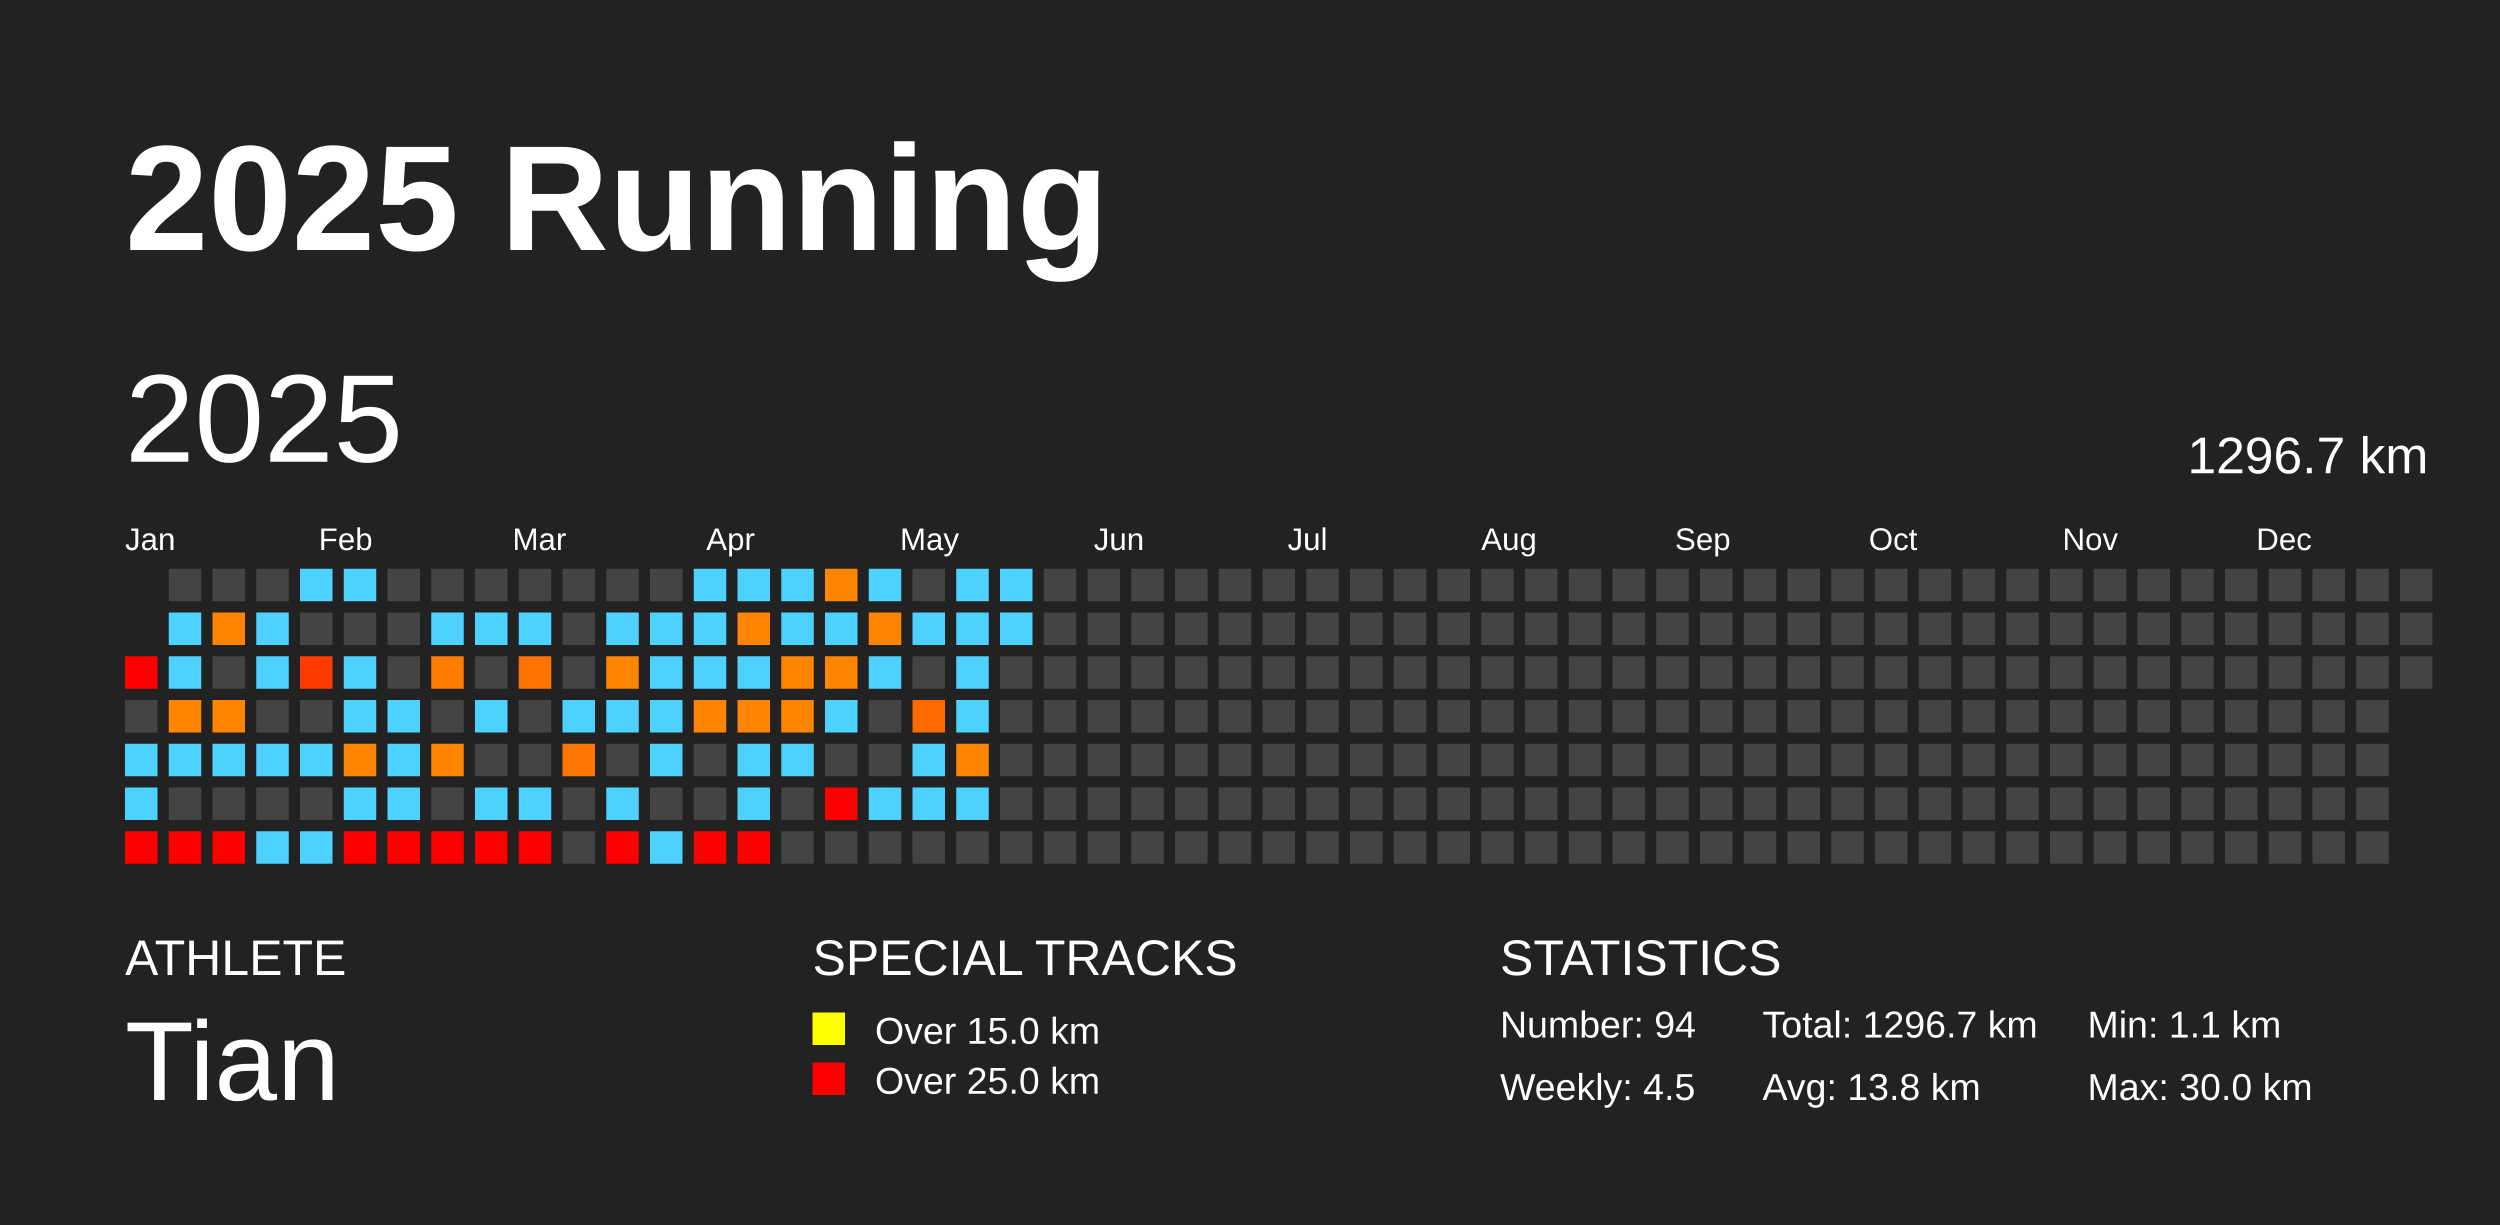
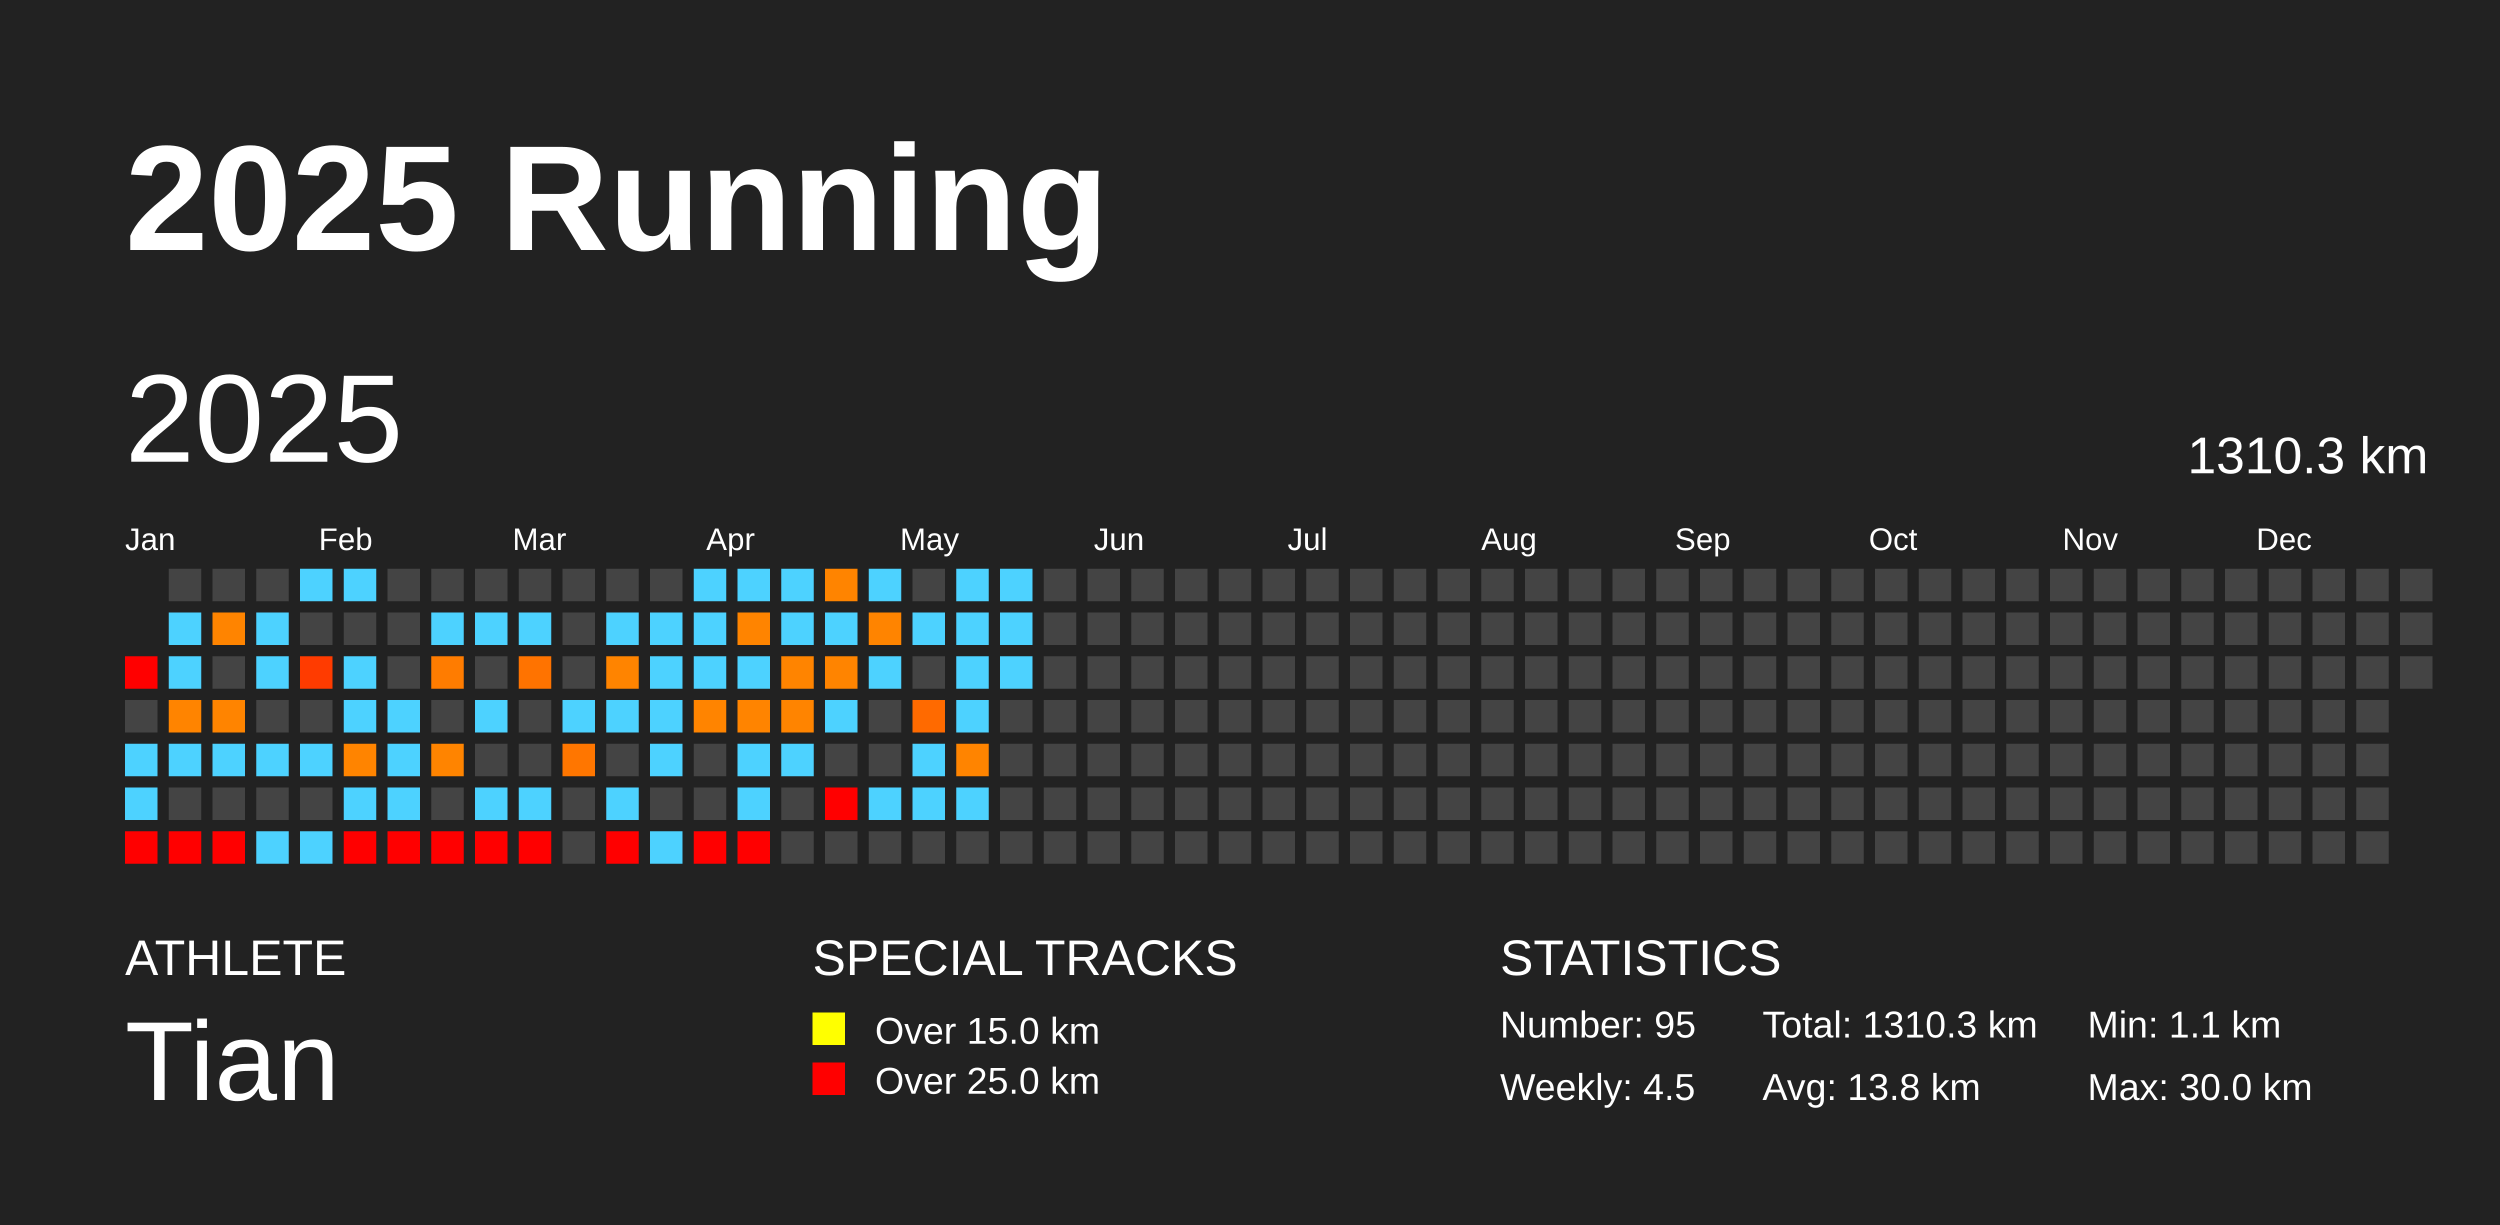
<svg xmlns="http://www.w3.org/2000/svg" baseProfile="full" height="98mm" version="1.1" viewBox="0,0,200,98" width="200mm">
  <defs />
  <rect fill="#222222" height="98" width="200" x="0" y="0" />
  <text fill="#FFFFFF" style="font-size:12px; font-family:Arial; font-weight:bold;" x="10" y="20">2025 Running</text>
  <text fill="#FFFFFF" style="font-size:4px; font-family:Arial" x="10" y="78">ATHLETE</text>
  <text fill="#FFFFFF" style="font-size:9px; font-family:Arial" x="10" y="88">Tian</text>
  <text fill="#FFFFFF" style="font-size:4px; font-family:Arial" x="65" y="78">SPECIAL TRACKS</text>
  <rect fill="yellow" height="2.6" width="2.6" x="65" y="81" />
  <text fill="#FFFFFF" style="font-size:3px; font-family:Arial" x="70" y="83.5">Over 15.0 km</text>
  <rect fill="red" height="2.6" width="2.6" x="65" y="85" />
  <text fill="#FFFFFF" style="font-size:3px; font-family:Arial" x="70" y="87.5">Over 25.0 km</text>
  <text fill="#FFFFFF" style="font-size:4px; font-family:Arial" x="120" y="78">STATISTICS</text>
-   <text fill="#FFFFFF" style="font-size:3px; font-family:Arial" x="120" y="83">Number: 94</text>
+   <text fill="#FFFFFF" style="font-size:3px; font-family:Arial" x="120" y="83">Number: 95</text>
  <text fill="#FFFFFF" style="font-size:3px; font-family:Arial" x="120" y="88">Weekly: 4.5</text>
-   <text fill="#FFFFFF" style="font-size:3px; font-family:Arial" x="141" y="83">Total: 1296.7 km</text>
+   <text fill="#FFFFFF" style="font-size:3px; font-family:Arial" x="141" y="83">Total: 1310.3 km</text>
  <text fill="#FFFFFF" style="font-size:3px; font-family:Arial" x="141" y="88">Avg: 13.8 km</text>
  <text fill="#FFFFFF" style="font-size:3px; font-family:Arial" x="167" y="83">Min: 1.1 km</text>
  <text fill="#FFFFFF" style="font-size:3px; font-family:Arial" x="167" y="88">Max: 30.0 km</text>
  <text dominant-baseline="hanging" fill="#FFFFFF" style="font-size:10.0px; font-family:Arial;" x="10" y="30">2025</text>
-   <text dominant-baseline="hanging" fill="#FFFFFF" style="font-size:4.125px; font-family:Arial;" x="175" y="35">1296.7 km</text>
+   <text dominant-baseline="hanging" fill="#FFFFFF" style="font-size:4.125px; font-family:Arial;" x="175" y="35">1310.3 km</text>
  <text fill="#FFFFFF" style="font-size:2.5px; font-family:Arial" x="10.0" y="44">Jan</text>
  <text fill="#FFFFFF" style="font-size:2.5px; font-family:Arial" x="25.5" y="44">Feb</text>
  <text fill="#FFFFFF" style="font-size:2.5px; font-family:Arial" x="41.0" y="44">Mar</text>
  <text fill="#FFFFFF" style="font-size:2.5px; font-family:Arial" x="56.5" y="44">Apr</text>
  <text fill="#FFFFFF" style="font-size:2.5px; font-family:Arial" x="72.0" y="44">May</text>
  <text fill="#FFFFFF" style="font-size:2.5px; font-family:Arial" x="87.5" y="44">Jun</text>
  <text fill="#FFFFFF" style="font-size:2.5px; font-family:Arial" x="103.0" y="44">Jul</text>
  <text fill="#FFFFFF" style="font-size:2.5px; font-family:Arial" x="118.5" y="44">Aug</text>
  <text fill="#FFFFFF" style="font-size:2.5px; font-family:Arial" x="134.0" y="44">Sep</text>
  <text fill="#FFFFFF" style="font-size:2.5px; font-family:Arial" x="149.5" y="44">Oct</text>
  <text fill="#FFFFFF" style="font-size:2.5px; font-family:Arial" x="165.0" y="44">Nov</text>
  <text fill="#FFFFFF" style="font-size:2.5px; font-family:Arial" x="180.5" y="44">Dec</text>
  <rect fill="red" height="2.6" width="2.6" x="10.0" y="52.5" />
  <rect fill="#444444" height="2.6" width="2.6" x="10.0" y="56.0" />
  <rect fill="#4dd2ff" height="2.6" width="2.6" x="10.0" y="59.5" />
  <rect fill="#4dd2ff" height="2.6" width="2.6" x="10.0" y="63.0" />
  <rect fill="red" height="2.6" width="2.6" x="10.0" y="66.5" />
  <rect fill="#444444" height="2.6" width="2.6" x="13.5" y="45.5" />
  <rect fill="#4dd2ff" height="2.6" width="2.6" x="13.5" y="49.0" />
  <rect fill="#4dd2ff" height="2.6" width="2.6" x="13.5" y="52.5" />
  <rect fill="#ff8400" height="2.6" width="2.6" x="13.5" y="56.0" />
  <rect fill="#4dd2ff" height="2.6" width="2.6" x="13.5" y="59.5" />
  <rect fill="#444444" height="2.6" width="2.6" x="13.5" y="63.0" />
  <rect fill="red" height="2.6" width="2.6" x="13.5" y="66.5" />
  <rect fill="#444444" height="2.6" width="2.6" x="17.0" y="45.5" />
  <rect fill="#ff8400" height="2.6" width="2.6" x="17.0" y="49.0" />
  <rect fill="#444444" height="2.6" width="2.6" x="17.0" y="52.5" />
  <rect fill="#ff8400" height="2.6" width="2.6" x="17.0" y="56.0" />
  <rect fill="#4dd2ff" height="2.6" width="2.6" x="17.0" y="59.5" />
  <rect fill="#444444" height="2.6" width="2.6" x="17.0" y="63.0" />
  <rect fill="red" height="2.6" width="2.6" x="17.0" y="66.5" />
  <rect fill="#444444" height="2.6" width="2.6" x="20.5" y="45.5" />
  <rect fill="#4dd2ff" height="2.6" width="2.6" x="20.5" y="49.0" />
  <rect fill="#4dd2ff" height="2.6" width="2.6" x="20.5" y="52.5" />
  <rect fill="#444444" height="2.6" width="2.6" x="20.5" y="56.0" />
  <rect fill="#4dd2ff" height="2.6" width="2.6" x="20.5" y="59.5" />
  <rect fill="#444444" height="2.6" width="2.6" x="20.5" y="63.0" />
  <rect fill="#4dd2ff" height="2.6" width="2.6" x="20.5" y="66.5" />
  <rect fill="#4dd2ff" height="2.6" width="2.6" x="24.0" y="45.5" />
  <rect fill="#444444" height="2.6" width="2.6" x="24.0" y="49.0" />
  <rect fill="#ff3b00" height="2.6" width="2.6" x="24.0" y="52.5" />
  <rect fill="#444444" height="2.6" width="2.6" x="24.0" y="56.0" />
  <rect fill="#4dd2ff" height="2.6" width="2.6" x="24.0" y="59.5" />
  <rect fill="#444444" height="2.6" width="2.6" x="24.0" y="63.0" />
  <rect fill="#4dd2ff" height="2.6" width="2.6" x="24.0" y="66.5" />
  <rect fill="#4dd2ff" height="2.6" width="2.6" x="27.5" y="45.5" />
  <rect fill="#444444" height="2.6" width="2.6" x="27.5" y="49.0" />
  <rect fill="#4dd2ff" height="2.6" width="2.6" x="27.5" y="52.5" />
  <rect fill="#4dd2ff" height="2.6" width="2.6" x="27.5" y="56.0" />
  <rect fill="#ff8400" height="2.6" width="2.6" x="27.5" y="59.5" />
  <rect fill="#4dd2ff" height="2.6" width="2.6" x="27.5" y="63.0" />
  <rect fill="red" height="2.6" width="2.6" x="27.5" y="66.5" />
  <rect fill="#444444" height="2.6" width="2.6" x="31.0" y="45.5" />
  <rect fill="#444444" height="2.6" width="2.6" x="31.0" y="49.0" />
  <rect fill="#444444" height="2.6" width="2.6" x="31.0" y="52.5" />
  <rect fill="#4dd2ff" height="2.6" width="2.6" x="31.0" y="56.0" />
  <rect fill="#4dd2ff" height="2.6" width="2.6" x="31.0" y="59.5" />
  <rect fill="#4dd2ff" height="2.6" width="2.6" x="31.0" y="63.0" />
  <rect fill="red" height="2.6" width="2.6" x="31.0" y="66.5" />
  <rect fill="#444444" height="2.6" width="2.6" x="34.5" y="45.5" />
  <rect fill="#4dd2ff" height="2.6" width="2.6" x="34.5" y="49.0" />
  <rect fill="#ff7c00" height="2.6" width="2.6" x="34.5" y="52.5" />
  <rect fill="#444444" height="2.6" width="2.6" x="34.5" y="56.0" />
  <rect fill="#ff8400" height="2.6" width="2.6" x="34.5" y="59.5" />
  <rect fill="#444444" height="2.6" width="2.6" x="34.5" y="63.0" />
  <rect fill="red" height="2.6" width="2.6" x="34.5" y="66.5" />
  <rect fill="#444444" height="2.6" width="2.6" x="38.0" y="45.5" />
  <rect fill="#4dd2ff" height="2.6" width="2.6" x="38.0" y="49.0" />
  <rect fill="#444444" height="2.6" width="2.6" x="38.0" y="52.5" />
  <rect fill="#4dd2ff" height="2.6" width="2.6" x="38.0" y="56.0" />
  <rect fill="#444444" height="2.6" width="2.6" x="38.0" y="59.5" />
  <rect fill="#4dd2ff" height="2.6" width="2.6" x="38.0" y="63.0" />
  <rect fill="red" height="2.6" width="2.6" x="38.0" y="66.5" />
  <rect fill="#444444" height="2.6" width="2.6" x="41.5" y="45.5" />
  <rect fill="#4dd2ff" height="2.6" width="2.6" x="41.5" y="49.0" />
  <rect fill="#ff7300" height="2.6" width="2.6" x="41.5" y="52.5" />
  <rect fill="#444444" height="2.6" width="2.6" x="41.5" y="56.0" />
  <rect fill="#444444" height="2.6" width="2.6" x="41.5" y="59.5" />
  <rect fill="#4dd2ff" height="2.6" width="2.6" x="41.5" y="63.0" />
  <rect fill="red" height="2.6" width="2.6" x="41.5" y="66.5" />
  <rect fill="#444444" height="2.6" width="2.6" x="45.0" y="45.5" />
  <rect fill="#444444" height="2.6" width="2.6" x="45.0" y="49.0" />
  <rect fill="#444444" height="2.6" width="2.6" x="45.0" y="52.5" />
  <rect fill="#4dd2ff" height="2.6" width="2.6" x="45.0" y="56.0" />
  <rect fill="#ff7600" height="2.6" width="2.6" x="45.0" y="59.5" />
  <rect fill="#444444" height="2.6" width="2.6" x="45.0" y="63.0" />
  <rect fill="#444444" height="2.6" width="2.6" x="45.0" y="66.5" />
  <rect fill="#444444" height="2.6" width="2.6" x="48.5" y="45.5" />
  <rect fill="#4dd2ff" height="2.6" width="2.6" x="48.5" y="49.0" />
  <rect fill="#ff8400" height="2.6" width="2.6" x="48.5" y="52.5" />
  <rect fill="#4dd2ff" height="2.6" width="2.6" x="48.5" y="56.0" />
  <rect fill="#444444" height="2.6" width="2.6" x="48.5" y="59.5" />
  <rect fill="#4dd2ff" height="2.6" width="2.6" x="48.5" y="63.0" />
  <rect fill="red" height="2.6" width="2.6" x="48.5" y="66.5" />
  <rect fill="#444444" height="2.6" width="2.6" x="52.0" y="45.5" />
  <rect fill="#4dd2ff" height="2.6" width="2.6" x="52.0" y="49.0" />
  <rect fill="#4dd2ff" height="2.6" width="2.6" x="52.0" y="52.5" />
  <rect fill="#4dd2ff" height="2.6" width="2.6" x="52.0" y="56.0" />
  <rect fill="#4dd2ff" height="2.6" width="2.6" x="52.0" y="59.5" />
  <rect fill="#444444" height="2.6" width="2.6" x="52.0" y="63.0" />
  <rect fill="#4dd2ff" height="2.6" width="2.6" x="52.0" y="66.5" />
  <rect fill="#4dd2ff" height="2.6" width="2.6" x="55.5" y="45.5" />
  <rect fill="#4dd2ff" height="2.6" width="2.6" x="55.5" y="49.0" />
  <rect fill="#4dd2ff" height="2.6" width="2.6" x="55.5" y="52.5" />
  <rect fill="#ff8400" height="2.6" width="2.6" x="55.5" y="56.0" />
  <rect fill="#444444" height="2.6" width="2.6" x="55.5" y="59.5" />
  <rect fill="#444444" height="2.6" width="2.6" x="55.5" y="63.0" />
  <rect fill="red" height="2.6" width="2.6" x="55.5" y="66.5" />
  <rect fill="#4dd2ff" height="2.6" width="2.6" x="59.0" y="45.5" />
  <rect fill="#ff8400" height="2.6" width="2.6" x="59.0" y="49.0" />
  <rect fill="#4dd2ff" height="2.6" width="2.6" x="59.0" y="52.5" />
  <rect fill="#ff8400" height="2.6" width="2.6" x="59.0" y="56.0" />
  <rect fill="#4dd2ff" height="2.6" width="2.6" x="59.0" y="59.5" />
  <rect fill="#4dd2ff" height="2.6" width="2.6" x="59.0" y="63.0" />
  <rect fill="red" height="2.6" width="2.6" x="59.0" y="66.5" />
  <rect fill="#4dd2ff" height="2.6" width="2.6" x="62.5" y="45.5" />
  <rect fill="#4dd2ff" height="2.6" width="2.6" x="62.5" y="49.0" />
  <rect fill="#ff8400" height="2.6" width="2.6" x="62.5" y="52.5" />
  <rect fill="#ff8400" height="2.6" width="2.6" x="62.5" y="56.0" />
  <rect fill="#4dd2ff" height="2.6" width="2.6" x="62.5" y="59.5" />
  <rect fill="#444444" height="2.6" width="2.6" x="62.5" y="63.0" />
  <rect fill="#444444" height="2.6" width="2.6" x="62.5" y="66.5" />
  <rect fill="#ff8400" height="2.6" width="2.6" x="66.0" y="45.5" />
  <rect fill="#4dd2ff" height="2.6" width="2.6" x="66.0" y="49.0" />
  <rect fill="#ff8400" height="2.6" width="2.6" x="66.0" y="52.5" />
  <rect fill="#4dd2ff" height="2.6" width="2.6" x="66.0" y="56.0" />
  <rect fill="#444444" height="2.6" width="2.6" x="66.0" y="59.5" />
  <rect fill="red" height="2.6" width="2.6" x="66.0" y="63.0" />
  <rect fill="#444444" height="2.6" width="2.6" x="66.0" y="66.5" />
  <rect fill="#4dd2ff" height="2.6" width="2.6" x="69.5" y="45.5" />
  <rect fill="#ff8400" height="2.6" width="2.6" x="69.5" y="49.0" />
  <rect fill="#4dd2ff" height="2.6" width="2.6" x="69.5" y="52.5" />
  <rect fill="#444444" height="2.6" width="2.6" x="69.5" y="56.0" />
  <rect fill="#444444" height="2.6" width="2.6" x="69.5" y="59.5" />
  <rect fill="#4dd2ff" height="2.6" width="2.6" x="69.5" y="63.0" />
  <rect fill="#444444" height="2.6" width="2.6" x="69.5" y="66.5" />
  <rect fill="#444444" height="2.6" width="2.6" x="73.0" y="45.5" />
  <rect fill="#4dd2ff" height="2.6" width="2.6" x="73.0" y="49.0" />
  <rect fill="#444444" height="2.6" width="2.6" x="73.0" y="52.5" />
  <rect fill="#ff6a00" height="2.6" width="2.6" x="73.0" y="56.0" />
  <rect fill="#4dd2ff" height="2.6" width="2.6" x="73.0" y="59.5" />
  <rect fill="#4dd2ff" height="2.6" width="2.6" x="73.0" y="63.0" />
  <rect fill="#444444" height="2.6" width="2.6" x="73.0" y="66.5" />
  <rect fill="#4dd2ff" height="2.6" width="2.6" x="76.5" y="45.5" />
  <rect fill="#4dd2ff" height="2.6" width="2.6" x="76.5" y="49.0" />
  <rect fill="#4dd2ff" height="2.6" width="2.6" x="76.5" y="52.5" />
  <rect fill="#4dd2ff" height="2.6" width="2.6" x="76.5" y="56.0" />
  <rect fill="#ff8400" height="2.6" width="2.6" x="76.5" y="59.5" />
  <rect fill="#4dd2ff" height="2.6" width="2.6" x="76.5" y="63.0" />
  <rect fill="#444444" height="2.6" width="2.6" x="76.5" y="66.5" />
  <rect fill="#4dd2ff" height="2.6" width="2.6" x="80.0" y="45.5" />
  <rect fill="#4dd2ff" height="2.6" width="2.6" x="80.0" y="49.0" />
-   <rect fill="#444444" height="2.6" width="2.6" x="80.0" y="52.5" />
+   <rect fill="#4dd2ff" height="2.6" width="2.6" x="80.0" y="52.5" />
  <rect fill="#444444" height="2.6" width="2.6" x="80.0" y="56.0" />
  <rect fill="#444444" height="2.6" width="2.6" x="80.0" y="59.5" />
  <rect fill="#444444" height="2.6" width="2.6" x="80.0" y="63.0" />
  <rect fill="#444444" height="2.6" width="2.6" x="80.0" y="66.5" />
  <rect fill="#444444" height="2.6" width="2.6" x="83.5" y="45.5" />
  <rect fill="#444444" height="2.6" width="2.6" x="83.5" y="49.0" />
  <rect fill="#444444" height="2.6" width="2.6" x="83.5" y="52.5" />
  <rect fill="#444444" height="2.6" width="2.6" x="83.5" y="56.0" />
  <rect fill="#444444" height="2.6" width="2.6" x="83.5" y="59.5" />
  <rect fill="#444444" height="2.6" width="2.6" x="83.5" y="63.0" />
  <rect fill="#444444" height="2.6" width="2.6" x="83.5" y="66.5" />
  <rect fill="#444444" height="2.6" width="2.6" x="87.0" y="45.5" />
  <rect fill="#444444" height="2.6" width="2.6" x="87.0" y="49.0" />
  <rect fill="#444444" height="2.6" width="2.6" x="87.0" y="52.5" />
  <rect fill="#444444" height="2.6" width="2.6" x="87.0" y="56.0" />
  <rect fill="#444444" height="2.6" width="2.6" x="87.0" y="59.5" />
  <rect fill="#444444" height="2.6" width="2.6" x="87.0" y="63.0" />
  <rect fill="#444444" height="2.6" width="2.6" x="87.0" y="66.5" />
  <rect fill="#444444" height="2.6" width="2.6" x="90.5" y="45.5" />
  <rect fill="#444444" height="2.6" width="2.6" x="90.5" y="49.0" />
  <rect fill="#444444" height="2.6" width="2.6" x="90.5" y="52.5" />
  <rect fill="#444444" height="2.6" width="2.6" x="90.5" y="56.0" />
  <rect fill="#444444" height="2.6" width="2.6" x="90.5" y="59.5" />
  <rect fill="#444444" height="2.6" width="2.6" x="90.5" y="63.0" />
  <rect fill="#444444" height="2.6" width="2.6" x="90.5" y="66.5" />
  <rect fill="#444444" height="2.6" width="2.6" x="94.0" y="45.5" />
  <rect fill="#444444" height="2.6" width="2.6" x="94.0" y="49.0" />
  <rect fill="#444444" height="2.6" width="2.6" x="94.0" y="52.5" />
  <rect fill="#444444" height="2.6" width="2.6" x="94.0" y="56.0" />
  <rect fill="#444444" height="2.6" width="2.6" x="94.0" y="59.5" />
  <rect fill="#444444" height="2.6" width="2.6" x="94.0" y="63.0" />
  <rect fill="#444444" height="2.6" width="2.6" x="94.0" y="66.5" />
  <rect fill="#444444" height="2.6" width="2.6" x="97.5" y="45.5" />
  <rect fill="#444444" height="2.6" width="2.6" x="97.5" y="49.0" />
  <rect fill="#444444" height="2.6" width="2.6" x="97.5" y="52.5" />
  <rect fill="#444444" height="2.6" width="2.6" x="97.5" y="56.0" />
  <rect fill="#444444" height="2.6" width="2.6" x="97.5" y="59.5" />
  <rect fill="#444444" height="2.6" width="2.6" x="97.5" y="63.0" />
  <rect fill="#444444" height="2.6" width="2.6" x="97.5" y="66.5" />
  <rect fill="#444444" height="2.6" width="2.6" x="101.0" y="45.5" />
  <rect fill="#444444" height="2.6" width="2.6" x="101.0" y="49.0" />
  <rect fill="#444444" height="2.6" width="2.6" x="101.0" y="52.5" />
  <rect fill="#444444" height="2.6" width="2.6" x="101.0" y="56.0" />
  <rect fill="#444444" height="2.6" width="2.6" x="101.0" y="59.5" />
  <rect fill="#444444" height="2.6" width="2.6" x="101.0" y="63.0" />
  <rect fill="#444444" height="2.6" width="2.6" x="101.0" y="66.5" />
  <rect fill="#444444" height="2.6" width="2.6" x="104.5" y="45.5" />
  <rect fill="#444444" height="2.6" width="2.6" x="104.5" y="49.0" />
  <rect fill="#444444" height="2.6" width="2.6" x="104.5" y="52.5" />
  <rect fill="#444444" height="2.6" width="2.6" x="104.5" y="56.0" />
  <rect fill="#444444" height="2.6" width="2.6" x="104.5" y="59.5" />
  <rect fill="#444444" height="2.6" width="2.6" x="104.5" y="63.0" />
  <rect fill="#444444" height="2.6" width="2.6" x="104.5" y="66.5" />
  <rect fill="#444444" height="2.6" width="2.6" x="108.0" y="45.5" />
  <rect fill="#444444" height="2.6" width="2.6" x="108.0" y="49.0" />
  <rect fill="#444444" height="2.6" width="2.6" x="108.0" y="52.5" />
  <rect fill="#444444" height="2.6" width="2.6" x="108.0" y="56.0" />
  <rect fill="#444444" height="2.6" width="2.6" x="108.0" y="59.5" />
  <rect fill="#444444" height="2.6" width="2.6" x="108.0" y="63.0" />
  <rect fill="#444444" height="2.6" width="2.6" x="108.0" y="66.5" />
  <rect fill="#444444" height="2.6" width="2.6" x="111.5" y="45.5" />
  <rect fill="#444444" height="2.6" width="2.6" x="111.5" y="49.0" />
  <rect fill="#444444" height="2.6" width="2.6" x="111.5" y="52.5" />
  <rect fill="#444444" height="2.6" width="2.6" x="111.5" y="56.0" />
  <rect fill="#444444" height="2.6" width="2.6" x="111.5" y="59.5" />
  <rect fill="#444444" height="2.6" width="2.6" x="111.5" y="63.0" />
  <rect fill="#444444" height="2.6" width="2.6" x="111.5" y="66.5" />
  <rect fill="#444444" height="2.6" width="2.6" x="115.0" y="45.5" />
  <rect fill="#444444" height="2.6" width="2.6" x="115.0" y="49.0" />
  <rect fill="#444444" height="2.6" width="2.6" x="115.0" y="52.5" />
  <rect fill="#444444" height="2.6" width="2.6" x="115.0" y="56.0" />
  <rect fill="#444444" height="2.6" width="2.6" x="115.0" y="59.5" />
  <rect fill="#444444" height="2.6" width="2.6" x="115.0" y="63.0" />
  <rect fill="#444444" height="2.6" width="2.6" x="115.0" y="66.5" />
  <rect fill="#444444" height="2.6" width="2.6" x="118.5" y="45.5" />
  <rect fill="#444444" height="2.6" width="2.6" x="118.5" y="49.0" />
  <rect fill="#444444" height="2.6" width="2.6" x="118.5" y="52.5" />
  <rect fill="#444444" height="2.6" width="2.6" x="118.5" y="56.0" />
  <rect fill="#444444" height="2.6" width="2.6" x="118.5" y="59.5" />
  <rect fill="#444444" height="2.6" width="2.6" x="118.5" y="63.0" />
  <rect fill="#444444" height="2.6" width="2.6" x="118.5" y="66.5" />
  <rect fill="#444444" height="2.6" width="2.6" x="122.0" y="45.5" />
  <rect fill="#444444" height="2.6" width="2.6" x="122.0" y="49.0" />
  <rect fill="#444444" height="2.6" width="2.6" x="122.0" y="52.5" />
  <rect fill="#444444" height="2.6" width="2.6" x="122.0" y="56.0" />
  <rect fill="#444444" height="2.6" width="2.6" x="122.0" y="59.5" />
  <rect fill="#444444" height="2.6" width="2.6" x="122.0" y="63.0" />
  <rect fill="#444444" height="2.6" width="2.6" x="122.0" y="66.5" />
  <rect fill="#444444" height="2.6" width="2.6" x="125.5" y="45.5" />
  <rect fill="#444444" height="2.6" width="2.6" x="125.5" y="49.0" />
  <rect fill="#444444" height="2.6" width="2.6" x="125.5" y="52.5" />
  <rect fill="#444444" height="2.6" width="2.6" x="125.5" y="56.0" />
  <rect fill="#444444" height="2.6" width="2.6" x="125.5" y="59.5" />
  <rect fill="#444444" height="2.6" width="2.6" x="125.5" y="63.0" />
  <rect fill="#444444" height="2.6" width="2.6" x="125.5" y="66.5" />
  <rect fill="#444444" height="2.6" width="2.6" x="129.0" y="45.5" />
  <rect fill="#444444" height="2.6" width="2.6" x="129.0" y="49.0" />
  <rect fill="#444444" height="2.6" width="2.6" x="129.0" y="52.5" />
  <rect fill="#444444" height="2.6" width="2.6" x="129.0" y="56.0" />
  <rect fill="#444444" height="2.6" width="2.6" x="129.0" y="59.5" />
  <rect fill="#444444" height="2.6" width="2.6" x="129.0" y="63.0" />
  <rect fill="#444444" height="2.6" width="2.6" x="129.0" y="66.5" />
  <rect fill="#444444" height="2.6" width="2.6" x="132.5" y="45.5" />
  <rect fill="#444444" height="2.6" width="2.6" x="132.5" y="49.0" />
  <rect fill="#444444" height="2.6" width="2.6" x="132.5" y="52.5" />
  <rect fill="#444444" height="2.6" width="2.6" x="132.5" y="56.0" />
  <rect fill="#444444" height="2.6" width="2.6" x="132.5" y="59.5" />
  <rect fill="#444444" height="2.6" width="2.6" x="132.5" y="63.0" />
  <rect fill="#444444" height="2.6" width="2.6" x="132.5" y="66.5" />
  <rect fill="#444444" height="2.6" width="2.6" x="136.0" y="45.5" />
  <rect fill="#444444" height="2.6" width="2.6" x="136.0" y="49.0" />
  <rect fill="#444444" height="2.6" width="2.6" x="136.0" y="52.5" />
  <rect fill="#444444" height="2.6" width="2.6" x="136.0" y="56.0" />
  <rect fill="#444444" height="2.6" width="2.6" x="136.0" y="59.5" />
  <rect fill="#444444" height="2.6" width="2.6" x="136.0" y="63.0" />
  <rect fill="#444444" height="2.6" width="2.6" x="136.0" y="66.5" />
  <rect fill="#444444" height="2.6" width="2.6" x="139.5" y="45.5" />
  <rect fill="#444444" height="2.6" width="2.6" x="139.5" y="49.0" />
  <rect fill="#444444" height="2.6" width="2.6" x="139.5" y="52.5" />
  <rect fill="#444444" height="2.6" width="2.6" x="139.5" y="56.0" />
  <rect fill="#444444" height="2.6" width="2.6" x="139.5" y="59.5" />
  <rect fill="#444444" height="2.6" width="2.6" x="139.5" y="63.0" />
  <rect fill="#444444" height="2.6" width="2.6" x="139.5" y="66.5" />
  <rect fill="#444444" height="2.6" width="2.6" x="143.0" y="45.5" />
  <rect fill="#444444" height="2.6" width="2.6" x="143.0" y="49.0" />
  <rect fill="#444444" height="2.6" width="2.6" x="143.0" y="52.5" />
  <rect fill="#444444" height="2.6" width="2.6" x="143.0" y="56.0" />
  <rect fill="#444444" height="2.6" width="2.6" x="143.0" y="59.5" />
  <rect fill="#444444" height="2.6" width="2.6" x="143.0" y="63.0" />
  <rect fill="#444444" height="2.6" width="2.6" x="143.0" y="66.5" />
  <rect fill="#444444" height="2.6" width="2.6" x="146.5" y="45.5" />
  <rect fill="#444444" height="2.6" width="2.6" x="146.5" y="49.0" />
  <rect fill="#444444" height="2.6" width="2.6" x="146.5" y="52.5" />
  <rect fill="#444444" height="2.6" width="2.6" x="146.5" y="56.0" />
  <rect fill="#444444" height="2.6" width="2.6" x="146.5" y="59.5" />
  <rect fill="#444444" height="2.6" width="2.6" x="146.5" y="63.0" />
  <rect fill="#444444" height="2.6" width="2.6" x="146.5" y="66.5" />
  <rect fill="#444444" height="2.6" width="2.6" x="150.0" y="45.5" />
  <rect fill="#444444" height="2.6" width="2.6" x="150.0" y="49.0" />
  <rect fill="#444444" height="2.6" width="2.6" x="150.0" y="52.5" />
  <rect fill="#444444" height="2.6" width="2.6" x="150.0" y="56.0" />
  <rect fill="#444444" height="2.6" width="2.6" x="150.0" y="59.5" />
  <rect fill="#444444" height="2.6" width="2.6" x="150.0" y="63.0" />
  <rect fill="#444444" height="2.6" width="2.6" x="150.0" y="66.5" />
  <rect fill="#444444" height="2.6" width="2.6" x="153.5" y="45.5" />
  <rect fill="#444444" height="2.6" width="2.6" x="153.5" y="49.0" />
  <rect fill="#444444" height="2.6" width="2.6" x="153.5" y="52.5" />
  <rect fill="#444444" height="2.6" width="2.6" x="153.5" y="56.0" />
  <rect fill="#444444" height="2.6" width="2.6" x="153.5" y="59.5" />
  <rect fill="#444444" height="2.6" width="2.6" x="153.5" y="63.0" />
  <rect fill="#444444" height="2.6" width="2.6" x="153.5" y="66.5" />
  <rect fill="#444444" height="2.6" width="2.6" x="157.0" y="45.5" />
  <rect fill="#444444" height="2.6" width="2.6" x="157.0" y="49.0" />
  <rect fill="#444444" height="2.6" width="2.6" x="157.0" y="52.5" />
  <rect fill="#444444" height="2.6" width="2.6" x="157.0" y="56.0" />
  <rect fill="#444444" height="2.6" width="2.6" x="157.0" y="59.5" />
  <rect fill="#444444" height="2.6" width="2.6" x="157.0" y="63.0" />
  <rect fill="#444444" height="2.6" width="2.6" x="157.0" y="66.5" />
  <rect fill="#444444" height="2.6" width="2.6" x="160.5" y="45.5" />
  <rect fill="#444444" height="2.6" width="2.6" x="160.5" y="49.0" />
  <rect fill="#444444" height="2.6" width="2.6" x="160.5" y="52.5" />
  <rect fill="#444444" height="2.6" width="2.6" x="160.5" y="56.0" />
  <rect fill="#444444" height="2.6" width="2.6" x="160.5" y="59.5" />
  <rect fill="#444444" height="2.6" width="2.6" x="160.5" y="63.0" />
  <rect fill="#444444" height="2.6" width="2.6" x="160.5" y="66.5" />
  <rect fill="#444444" height="2.6" width="2.6" x="164.0" y="45.5" />
  <rect fill="#444444" height="2.6" width="2.6" x="164.0" y="49.0" />
  <rect fill="#444444" height="2.6" width="2.6" x="164.0" y="52.5" />
  <rect fill="#444444" height="2.6" width="2.6" x="164.0" y="56.0" />
  <rect fill="#444444" height="2.6" width="2.6" x="164.0" y="59.5" />
  <rect fill="#444444" height="2.6" width="2.6" x="164.0" y="63.0" />
  <rect fill="#444444" height="2.6" width="2.6" x="164.0" y="66.5" />
  <rect fill="#444444" height="2.6" width="2.6" x="167.5" y="45.5" />
  <rect fill="#444444" height="2.6" width="2.6" x="167.5" y="49.0" />
  <rect fill="#444444" height="2.6" width="2.6" x="167.5" y="52.5" />
  <rect fill="#444444" height="2.6" width="2.6" x="167.5" y="56.0" />
  <rect fill="#444444" height="2.6" width="2.6" x="167.5" y="59.5" />
  <rect fill="#444444" height="2.6" width="2.6" x="167.5" y="63.0" />
  <rect fill="#444444" height="2.6" width="2.6" x="167.5" y="66.5" />
  <rect fill="#444444" height="2.6" width="2.6" x="171.0" y="45.5" />
  <rect fill="#444444" height="2.6" width="2.6" x="171.0" y="49.0" />
  <rect fill="#444444" height="2.6" width="2.6" x="171.0" y="52.5" />
  <rect fill="#444444" height="2.6" width="2.6" x="171.0" y="56.0" />
  <rect fill="#444444" height="2.6" width="2.6" x="171.0" y="59.5" />
  <rect fill="#444444" height="2.6" width="2.6" x="171.0" y="63.0" />
  <rect fill="#444444" height="2.6" width="2.6" x="171.0" y="66.5" />
  <rect fill="#444444" height="2.6" width="2.6" x="174.5" y="45.5" />
  <rect fill="#444444" height="2.6" width="2.6" x="174.5" y="49.0" />
  <rect fill="#444444" height="2.6" width="2.6" x="174.5" y="52.5" />
  <rect fill="#444444" height="2.6" width="2.6" x="174.5" y="56.0" />
  <rect fill="#444444" height="2.6" width="2.6" x="174.5" y="59.5" />
  <rect fill="#444444" height="2.6" width="2.6" x="174.5" y="63.0" />
  <rect fill="#444444" height="2.6" width="2.6" x="174.5" y="66.5" />
  <rect fill="#444444" height="2.6" width="2.6" x="178.0" y="45.5" />
  <rect fill="#444444" height="2.6" width="2.6" x="178.0" y="49.0" />
  <rect fill="#444444" height="2.6" width="2.6" x="178.0" y="52.5" />
  <rect fill="#444444" height="2.6" width="2.6" x="178.0" y="56.0" />
  <rect fill="#444444" height="2.6" width="2.6" x="178.0" y="59.5" />
  <rect fill="#444444" height="2.6" width="2.6" x="178.0" y="63.0" />
  <rect fill="#444444" height="2.6" width="2.6" x="178.0" y="66.5" />
  <rect fill="#444444" height="2.6" width="2.6" x="181.5" y="45.5" />
  <rect fill="#444444" height="2.6" width="2.6" x="181.5" y="49.0" />
  <rect fill="#444444" height="2.6" width="2.6" x="181.5" y="52.5" />
  <rect fill="#444444" height="2.6" width="2.6" x="181.5" y="56.0" />
  <rect fill="#444444" height="2.6" width="2.6" x="181.5" y="59.5" />
  <rect fill="#444444" height="2.6" width="2.6" x="181.5" y="63.0" />
  <rect fill="#444444" height="2.6" width="2.6" x="181.5" y="66.5" />
  <rect fill="#444444" height="2.6" width="2.6" x="185.0" y="45.5" />
  <rect fill="#444444" height="2.6" width="2.6" x="185.0" y="49.0" />
  <rect fill="#444444" height="2.6" width="2.6" x="185.0" y="52.5" />
  <rect fill="#444444" height="2.6" width="2.6" x="185.0" y="56.0" />
  <rect fill="#444444" height="2.6" width="2.6" x="185.0" y="59.5" />
  <rect fill="#444444" height="2.6" width="2.6" x="185.0" y="63.0" />
  <rect fill="#444444" height="2.6" width="2.6" x="185.0" y="66.5" />
  <rect fill="#444444" height="2.6" width="2.6" x="188.5" y="45.5" />
  <rect fill="#444444" height="2.6" width="2.6" x="188.5" y="49.0" />
  <rect fill="#444444" height="2.6" width="2.6" x="188.5" y="52.5" />
  <rect fill="#444444" height="2.6" width="2.6" x="188.5" y="56.0" />
  <rect fill="#444444" height="2.6" width="2.6" x="188.5" y="59.5" />
  <rect fill="#444444" height="2.6" width="2.6" x="188.5" y="63.0" />
  <rect fill="#444444" height="2.6" width="2.6" x="188.5" y="66.5" />
  <rect fill="#444444" height="2.6" width="2.6" x="192.0" y="45.5" />
  <rect fill="#444444" height="2.6" width="2.6" x="192.0" y="49.0" />
  <rect fill="#444444" height="2.6" width="2.6" x="192.0" y="52.5" />
</svg>
